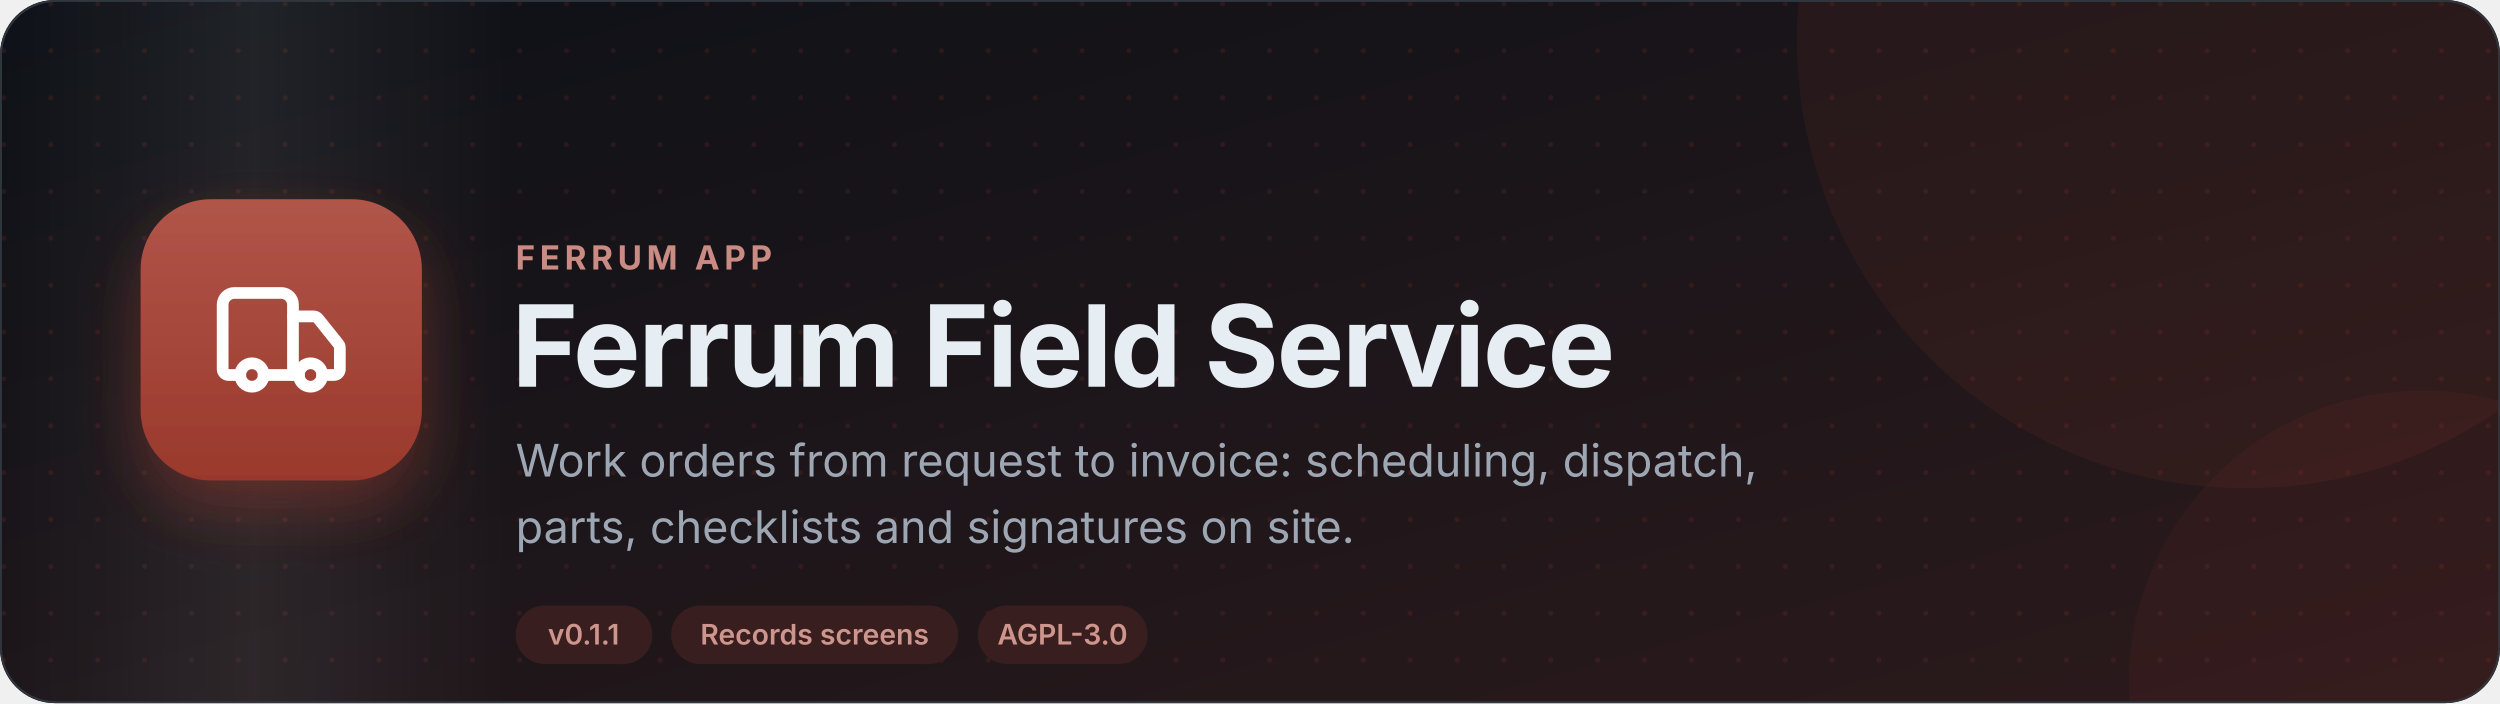
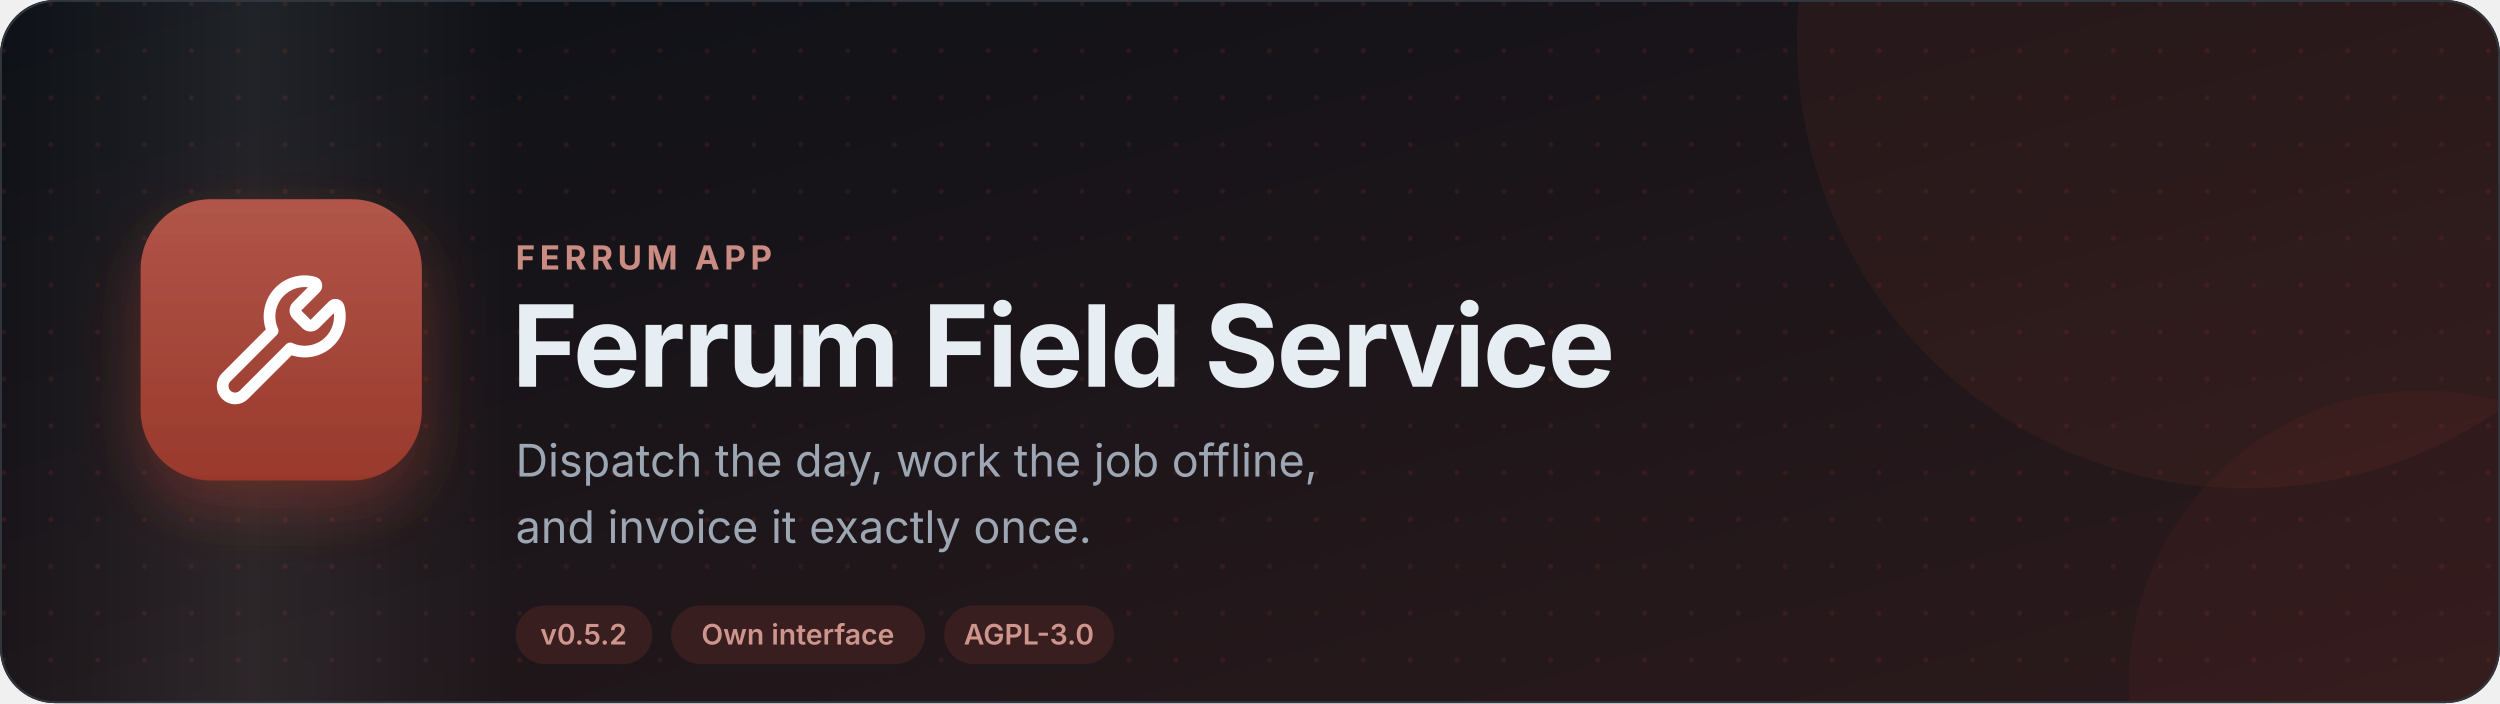
- <svg xmlns="http://www.w3.org/2000/svg" width="1280" height="360" viewBox="0 0 1280 360" role="img" aria-label="Ferrum Field Service: Work orders from request to invoice: scheduling, dispatch, parts, checklists and signatures on site.">
+ <svg xmlns="http://www.w3.org/2000/svg" width="1280" height="360" viewBox="0 0 1280 360" role="img" aria-label="Ferrum Field Service: Dispatch the day, work the job offline, and invoice it exactly once.">
  <defs>
    <linearGradient id="bg" x1="0" y1="0" x2="1" y2="1">
      <stop offset="0" stop-color="#0d1117" />
      <stop offset="1" stop-color="#2c1a1c" />
    </linearGradient>
    <linearGradient id="sheen" x1="0" y1="0" x2="1" y2="0">
      <stop offset="0" stop-color="#fff" stop-opacity="0" />
      <stop offset="0.5" stop-color="#fff" stop-opacity="0.07" />
      <stop offset="1" stop-color="#fff" stop-opacity="0" />
    </linearGradient>
    <linearGradient id="tile" x1="0" y1="0" x2="0" y2="1">
      <stop offset="0" stop-color="#b15549" />
      <stop offset="1" stop-color="#99392c" />
    </linearGradient>
    <pattern id="dots" width="24" height="24" patternUnits="userSpaceOnUse">
      <circle cx="2" cy="2" r="1.3" fill="#a63e30" fill-opacity="0.16" />
    </pattern>
    <filter id="shadow" x="-30%" y="-30%" width="160%" height="170%">
      <feDropShadow dx="0" dy="14" stdDeviation="16" flood-color="#a63e30" flood-opacity="0.45" />
    </filter>
    <clipPath id="card">
      <rect width="1280" height="360" rx="28" />
    </clipPath>
    <style>
      text { font-family: Inter, "Segoe UI", system-ui, -apple-system, Roboto, "Helvetica Neue", Arial, sans-serif; }
      .sheen { animation: sweep 9s ease-in-out infinite; }
      .tile { animation: float 7s ease-in-out infinite; }
      @keyframes sweep { 0% { transform: translateX(-480px) skewX(-18deg); } 60%, 100% { transform: translateX(1760px) skewX(-18deg); } }
      @keyframes float { 0%, 100% { transform: translateY(0); } 50% { transform: translateY(-7px); } }
      @media (prefers-reduced-motion: reduce) { .sheen, .tile { animation: none; } }
    </style>
  </defs>
  <g clip-path="url(#card)">
    <rect width="1280" height="360" fill="url(#bg)" />
    <rect width="1280" height="360" fill="url(#dots)" />
    <circle cx="1150" cy="20" r="230" fill="#a63e30" fill-opacity="0.1" />
    <circle cx="1240" cy="350" r="150" fill="#a63e30" fill-opacity="0.08" />
    <rect class="sheen" x="0" y="-60" width="260" height="480" fill="url(#sheen)" />
  </g>
  <rect x="0.5" y="0.5" width="1279" height="359" rx="28" fill="none" stroke="#30363d" />
  <g class="tile">
    <g transform="translate(72 102)" filter="url(#shadow)">
      <rect width="144" height="144" rx="36" fill="url(#tile)" />
      <g transform="translate(36 36) scale(3)" fill="none" stroke="#fff" stroke-width="2" stroke-linecap="round" stroke-linejoin="round">
-         <path d="M14 18V6a2 2 0 0 0-2-2H4a2 2 0 0 0-2 2v11a1 1 0 0 0 1 1h2" />
-         <path d="M15 18H9" />
-         <path d="M19 18h2a1 1 0 0 0 1-1v-3.65a1 1 0 0 0-.22-.624l-3.48-4.35A1 1 0 0 0 17.52 8H14" />
-         <circle cx="17" cy="18" r="2" />
-         <circle cx="7" cy="18" r="2" />
+         <path d="M14.7 6.3a1 1 0 0 0 0 1.4l1.6 1.6a1 1 0 0 0 1.4 0l3.106-3.105c.32-.322.863-.22.983.218a6 6 0 0 1-8.259 7.057l-7.91 7.91a1 1 0 0 1-2.999-3l7.91-7.91a6 6 0 0 1 7.057-8.259c.438.12.54.662.219.984z" />
      </g>
    </g>
  </g>
  <text x="264" y="138" font-size="17" font-weight="700" fill="#ca8b83" letter-spacing="2.4">FERRUM APP</text>
  <text x="262" y="198" font-size="58" font-weight="750" fill="#e6edf3" letter-spacing="-1">Ferrum Field Service</text>
-   <text x="264" y="244" font-size="23" fill="#9da7b3">Work orders from request to invoice: scheduling, dispatch,</text>
-   <text x="264" y="278" font-size="23" fill="#9da7b3">parts, checklists and signatures on site.</text>
+   <text x="264" y="244" font-size="23" fill="#9da7b3">Dispatch the day, work the job offline,</text>
+   <text x="264" y="278" font-size="23" fill="#9da7b3">and invoice it exactly once.</text>
  <g>
    <rect x="264" y="310" width="70" height="30" rx="15" fill="#381e1e" />
-     <text x="298.8" y="330" font-size="14.5" font-weight="600" fill="#ce958d" text-anchor="middle">v0.1.1</text>
+     <text x="298.8" y="330" font-size="14.5" font-weight="600" fill="#ce958d" text-anchor="middle">v0.5.2</text>
  </g>
  <g>
-     <rect x="343.6" y="310" width="147" height="30" rx="15" fill="#381e1e" />
-     <text x="417.1" y="330" font-size="14.5" font-weight="600" fill="#ce958d" text-anchor="middle">Records screens</text>
+     <rect x="343.6" y="310" width="130" height="30" rx="15" fill="#381e1e" />
+     <text x="408.5" y="330" font-size="14.5" font-weight="600" fill="#ce958d" text-anchor="middle">Own interface</text>
  </g>
  <g>
-     <rect x="500.6" y="310" width="87" height="30" rx="15" fill="#381e1e" />
-     <text x="544.0" y="330" font-size="14.5" font-weight="600" fill="#ce958d" text-anchor="middle">AGPL-3.0</text>
+     <rect x="483.4" y="310" width="87" height="30" rx="15" fill="#381e1e" />
+     <text x="526.8" y="330" font-size="14.5" font-weight="600" fill="#ce958d" text-anchor="middle">AGPL-3.0</text>
  </g>
</svg>
